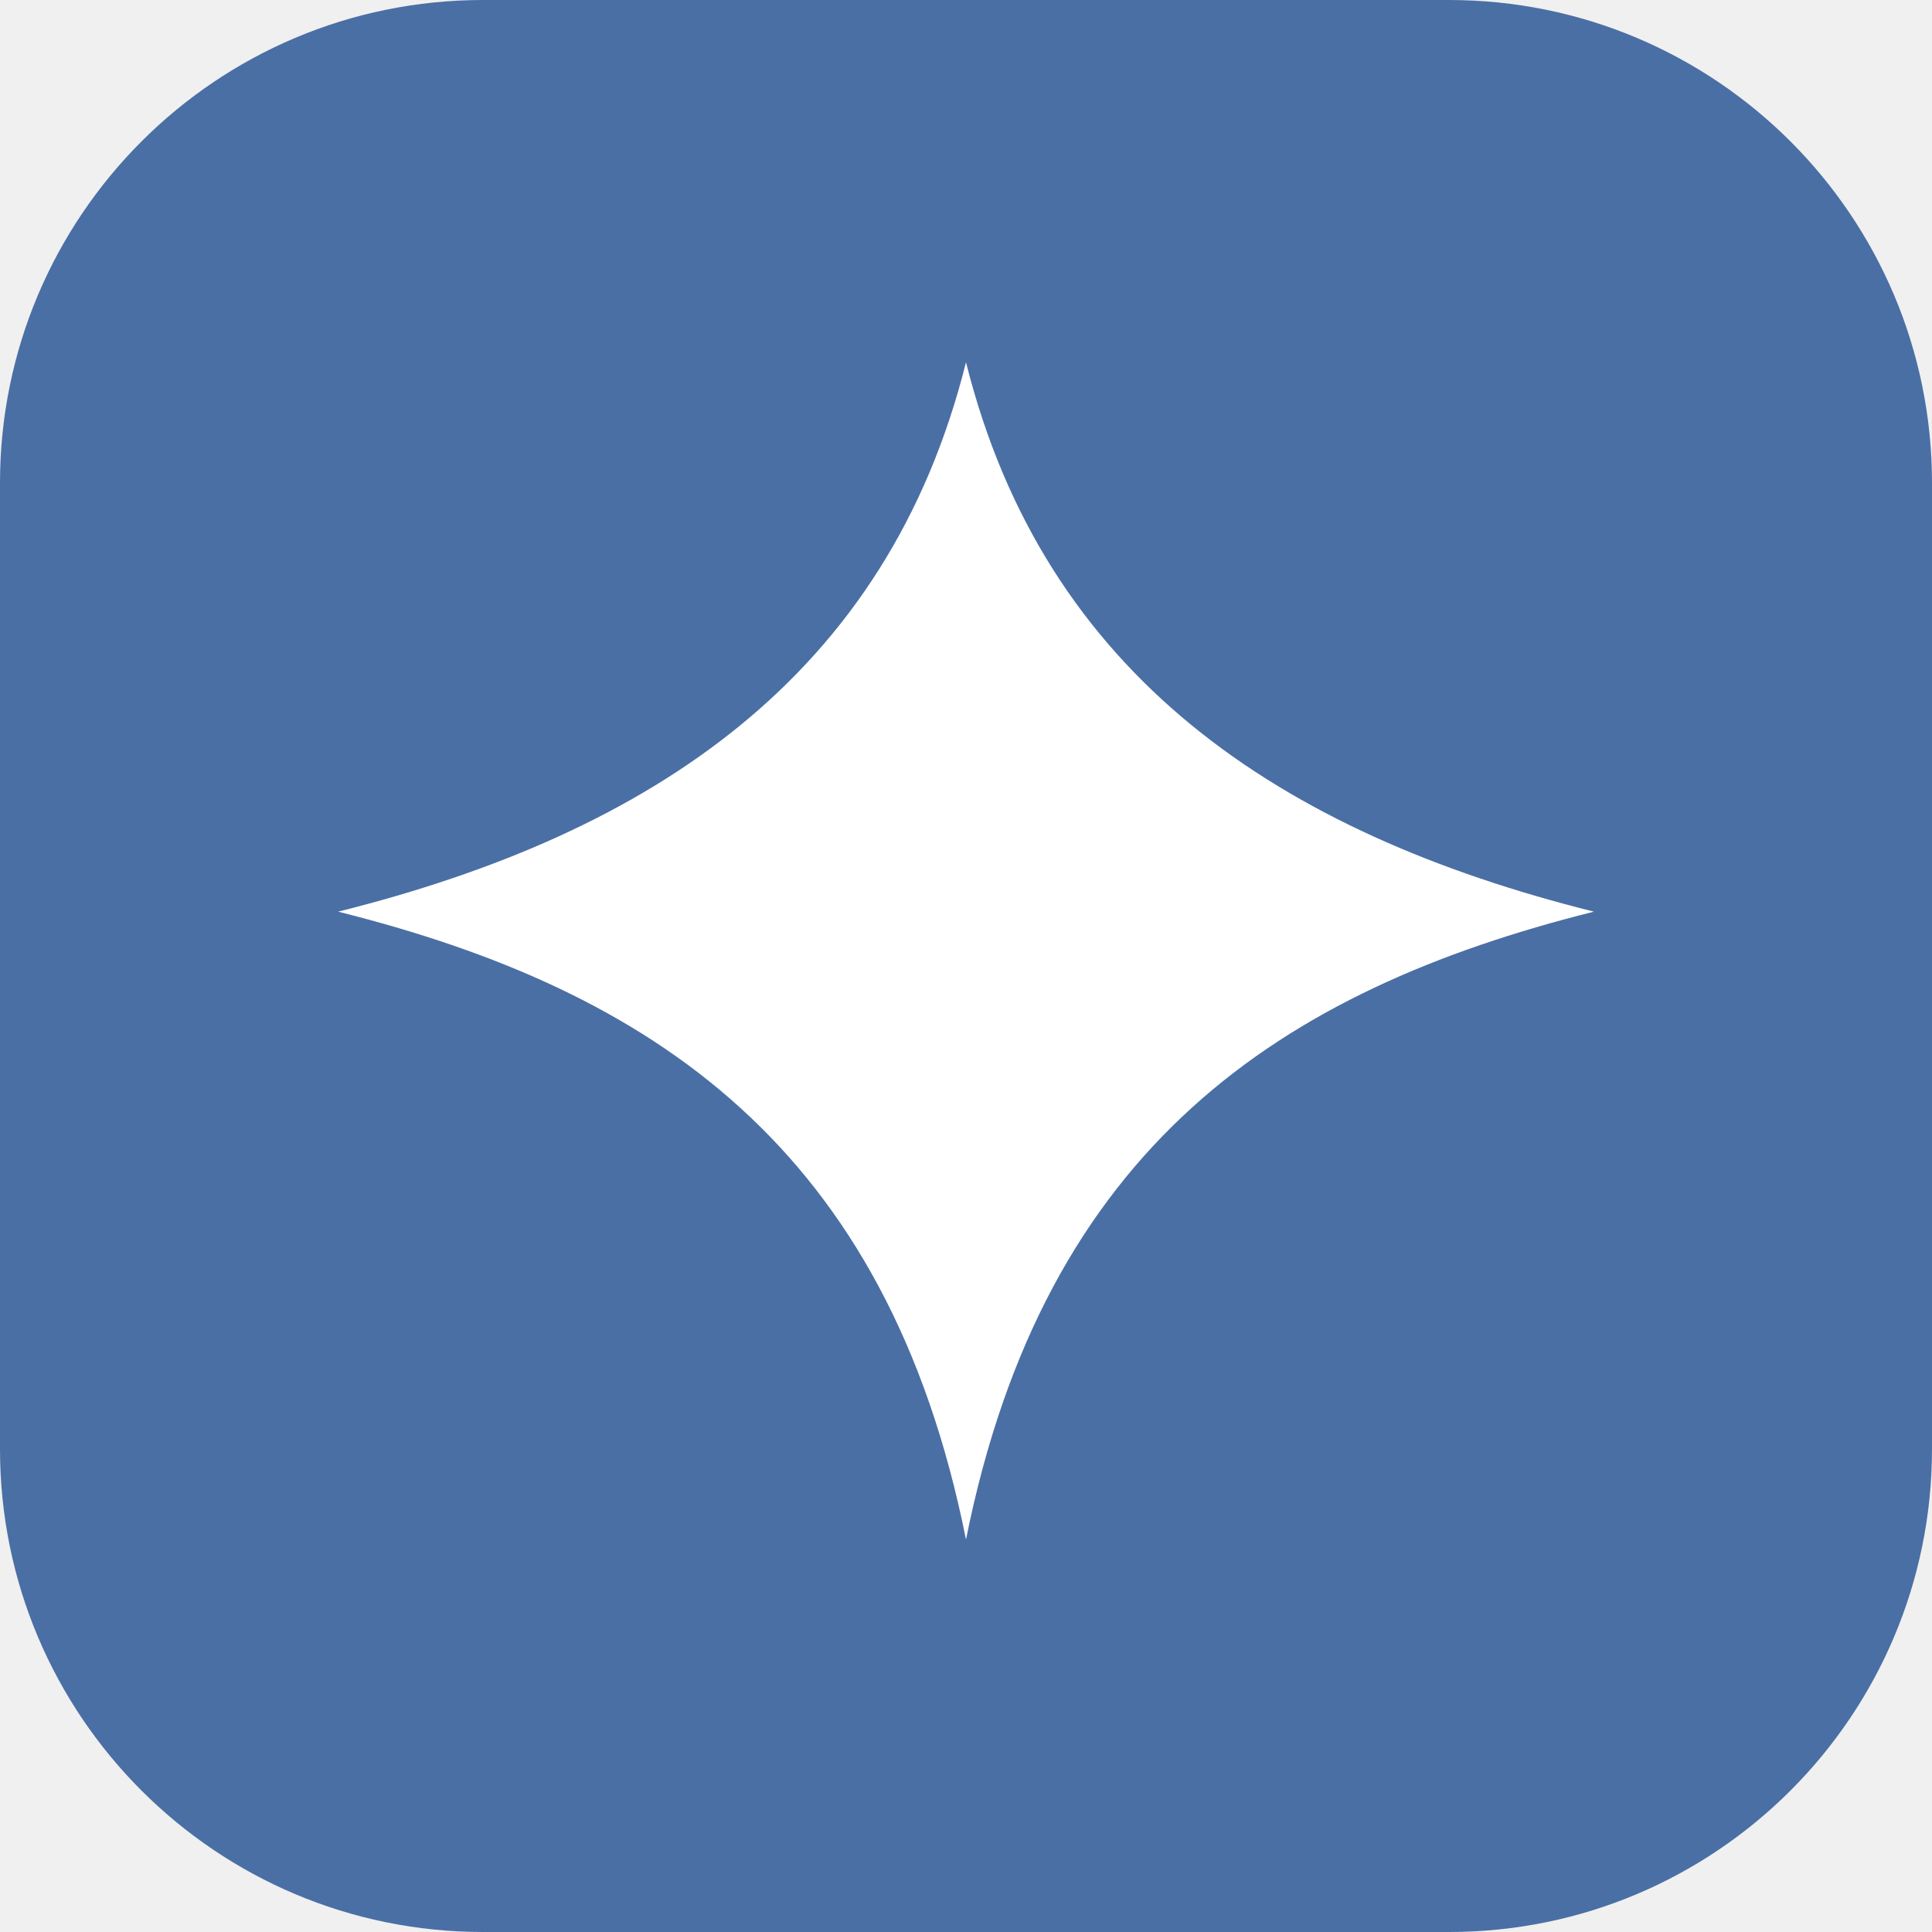
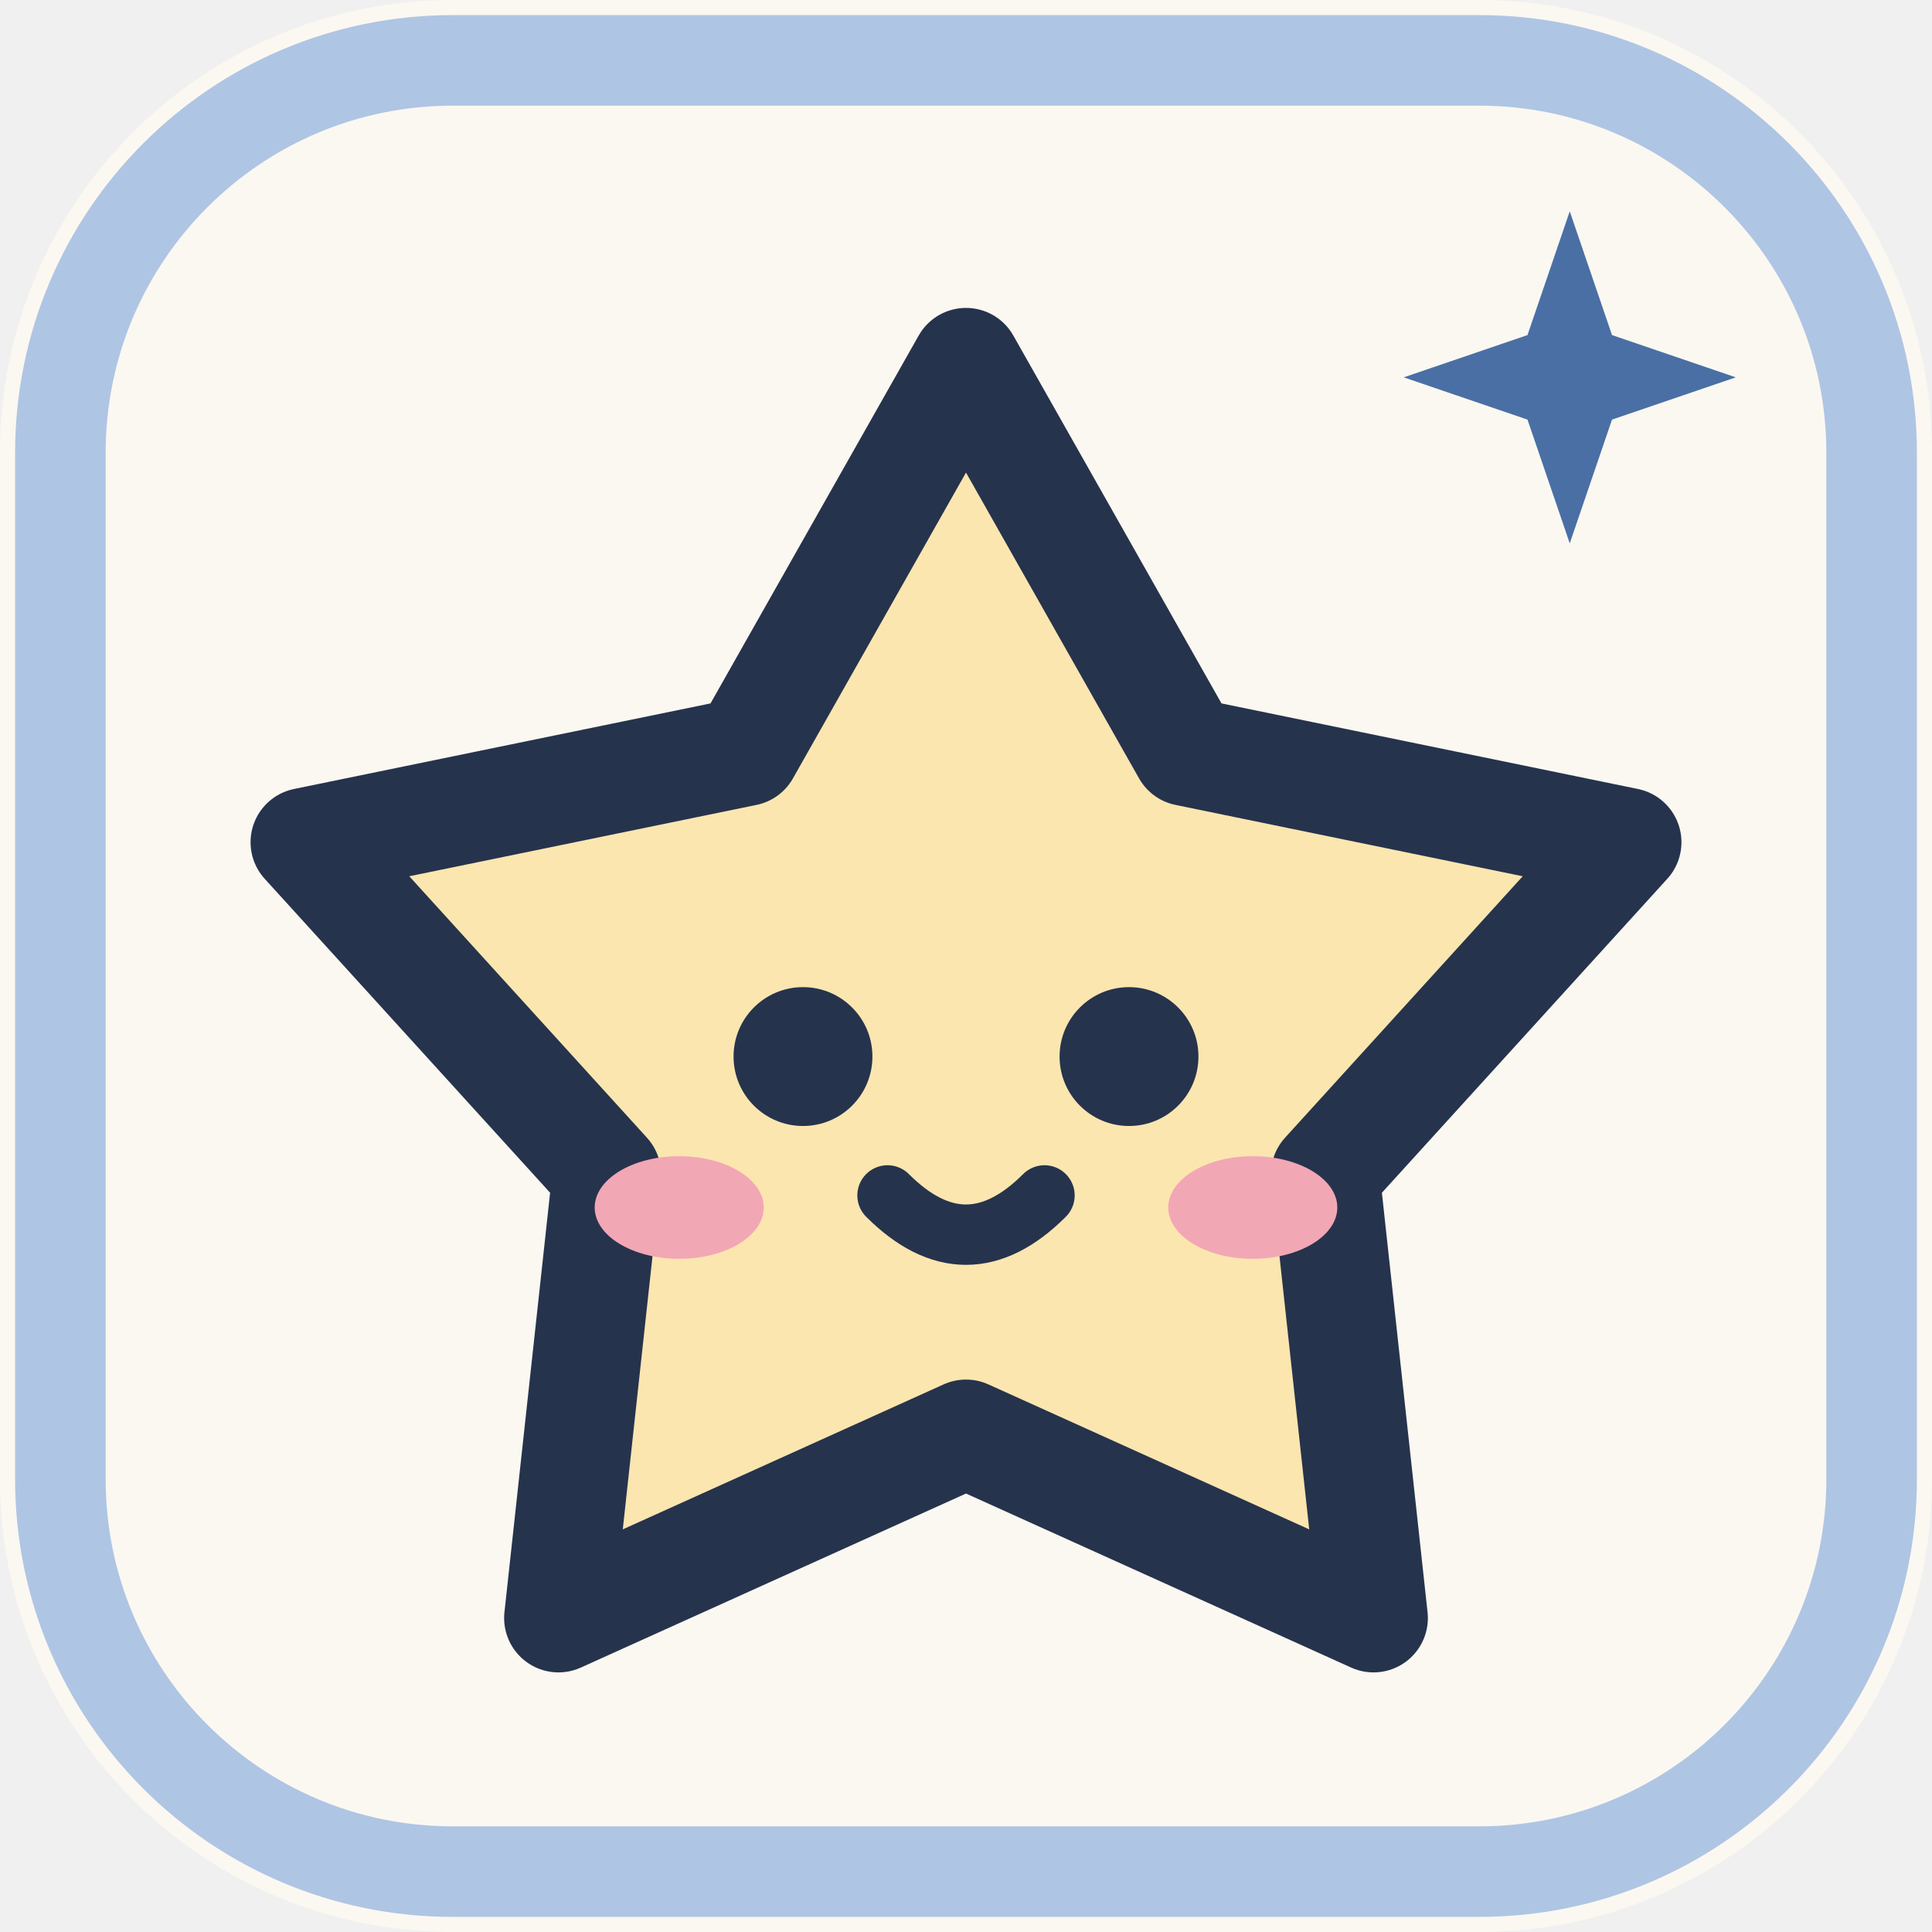
<svg xmlns="http://www.w3.org/2000/svg" viewBox="0 0 64 64">
-   <rect width="64" height="64" rx="16" fill="#4A6FA5" />
-   <path d="M32 12c2.6 10.4 10.4 15.6 20.8 18.2-10.4 2.6-18.2 7.8-20.8 20.8-2.6-13-10.4-18.2-20.8-20.8C21.6 27.6 29.4 22.4 32 12z" fill="#fff" />
+   <rect width="64" height="64" rx="15" fill="#FBF8F1" />
+   <rect x="2" y="2" width="60" height="60" rx="13" fill="none" stroke="#AFC5E4" stroke-width="3" />
+   <path d="M32.0 12.0 L39.3 24.9 L53.9 27.9 L43.9 38.9 L45.5 53.6 L32.0 47.5 L18.5 53.6 L20.1 38.9 L10.1 27.9 L24.7 24.9Z" fill="#FBE6B0" stroke="#26334D" stroke-width="3.6" stroke-linejoin="round" />
+   <circle cx="26.6" cy="35" r="2.3" fill="#26334D" />
+   <circle cx="37.4" cy="35" r="2.3" fill="#26334D" />
+   <ellipse cx="22.5" cy="40" rx="2.8" ry="1.7" fill="#F2A7B5" />
+   <ellipse cx="41.5" cy="40" rx="2.8" ry="1.7" fill="#F2A7B5" />
+   <path d="M29.4 39.6q2.6 2.6 5.2 0" fill="none" stroke="#26334D" stroke-width="2" stroke-linecap="round" />
+   <path d="M52 7l1.4 4.1L57.5 12.5l-4.1 1.4L52 18l-1.4-4.1-4.1-1.4 4.1-1.4z" fill="#4A6FA5" />
</svg>
